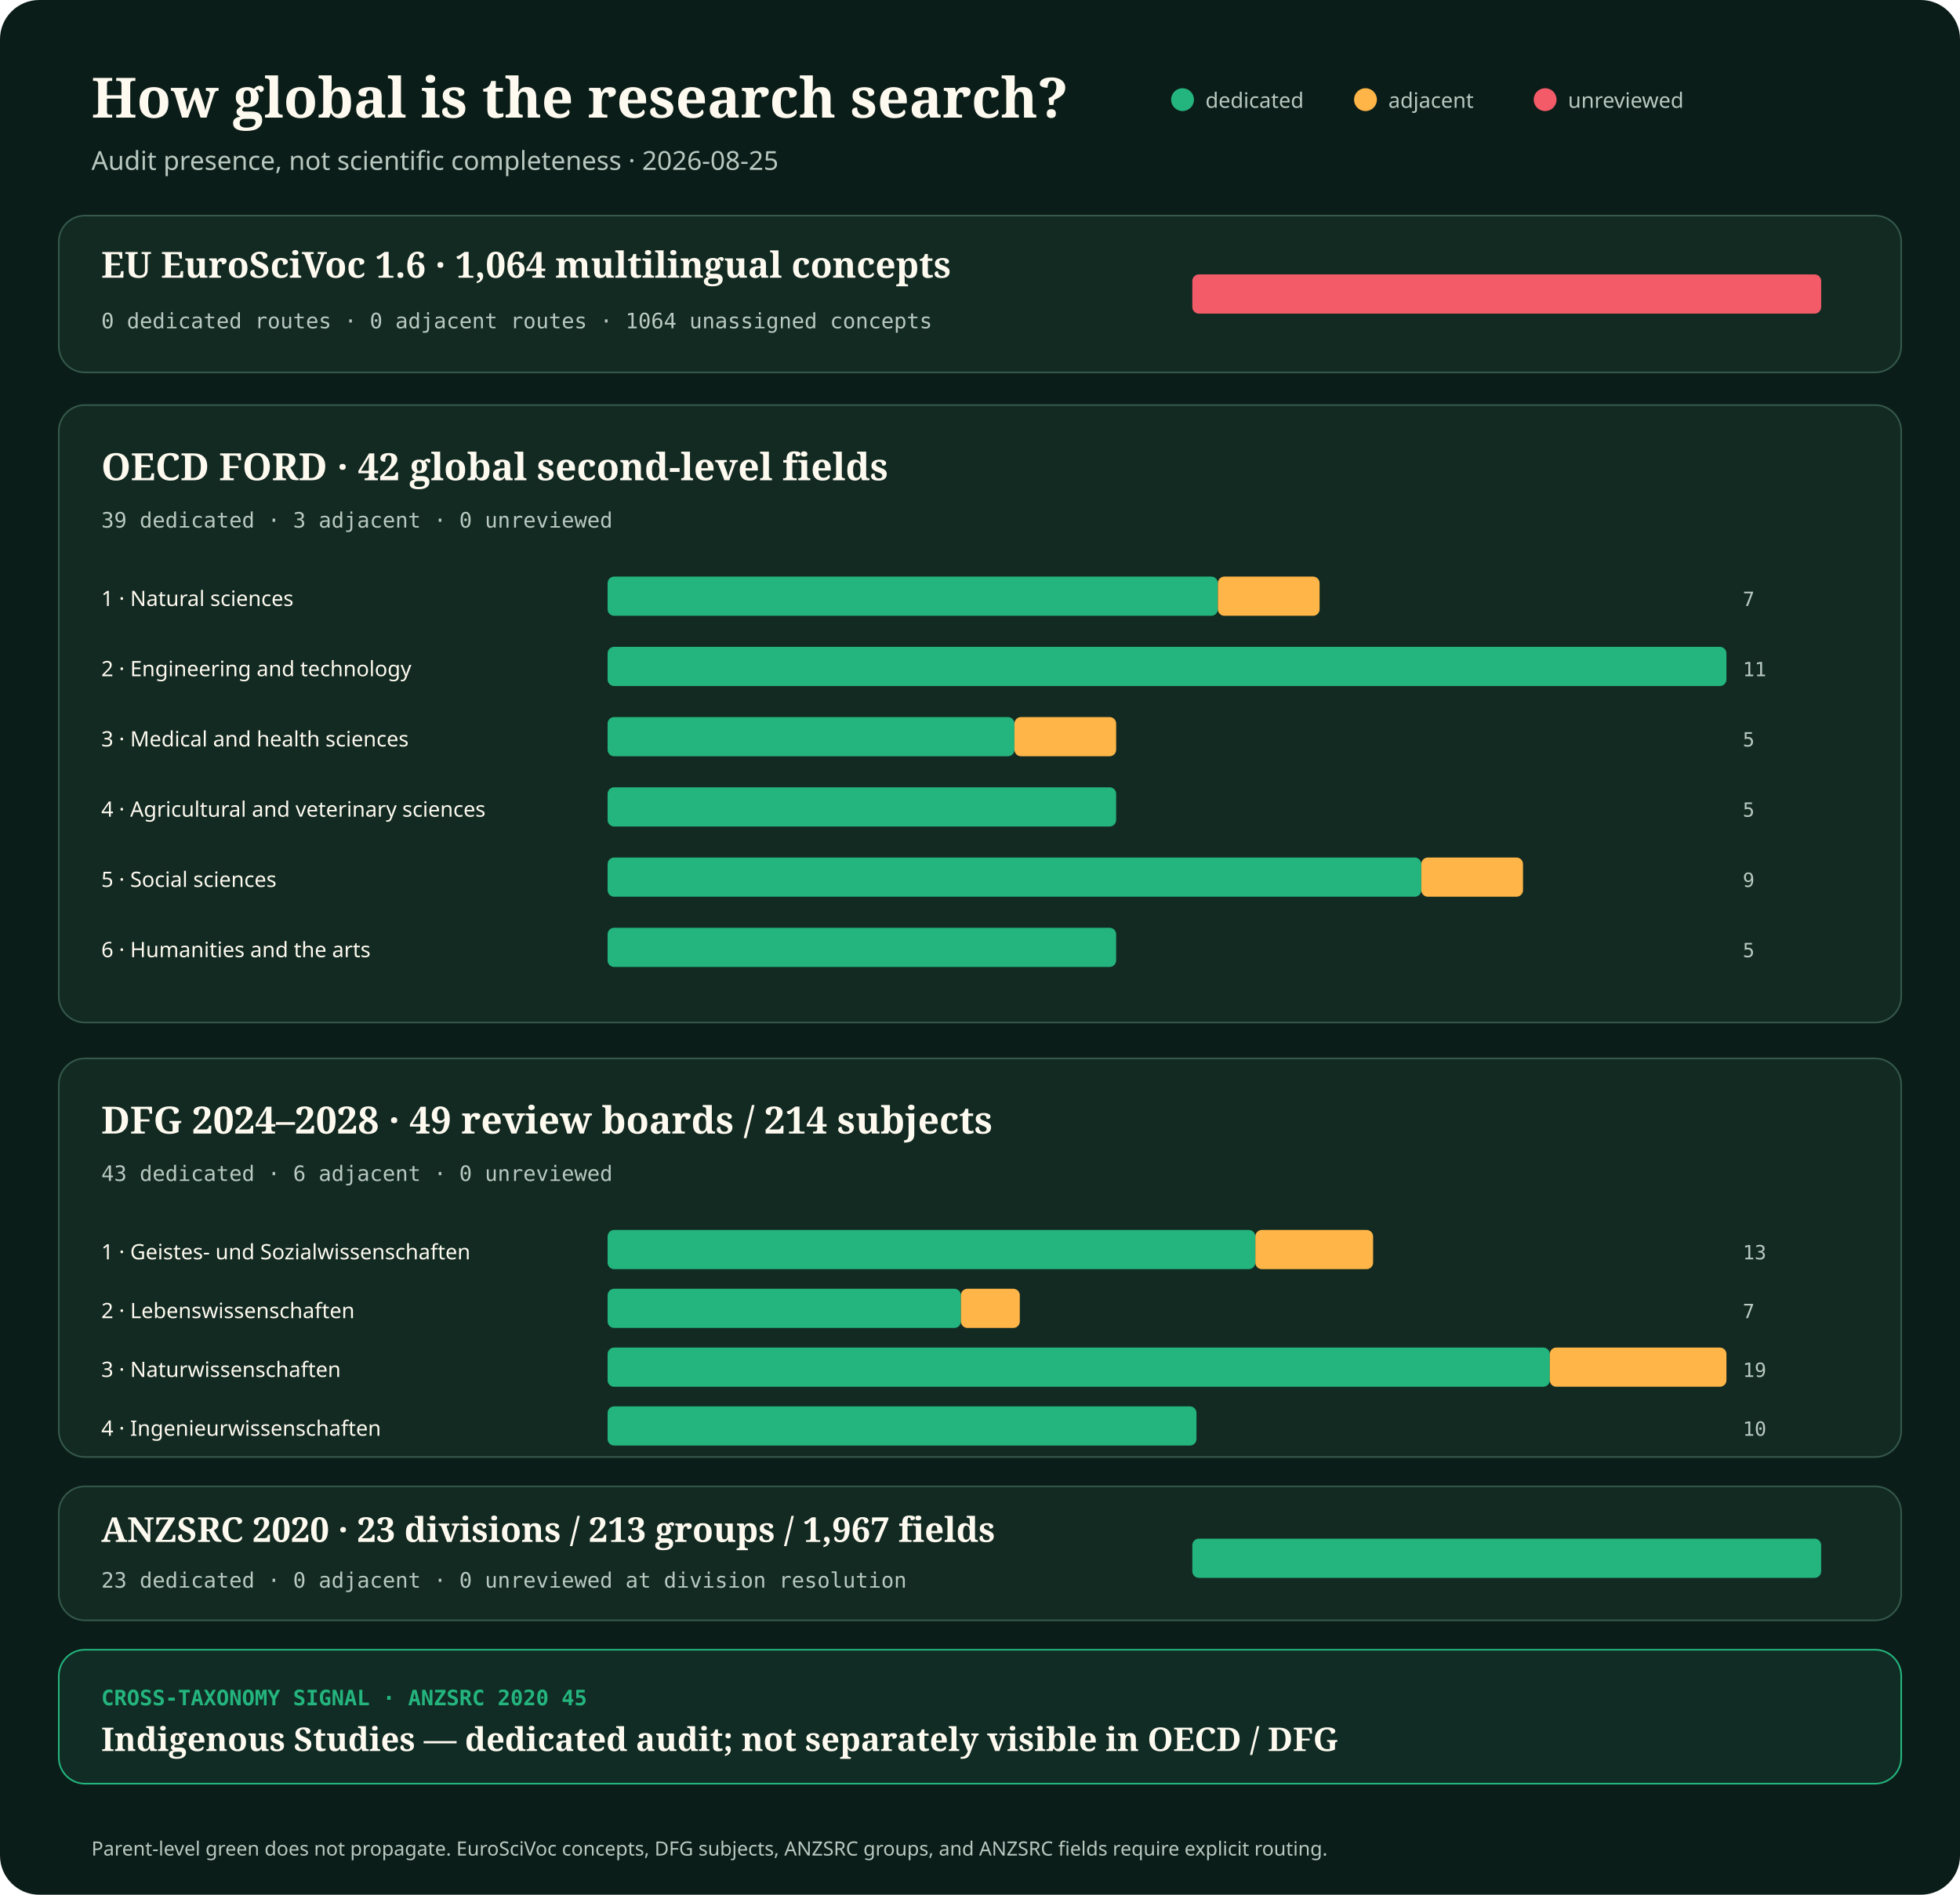
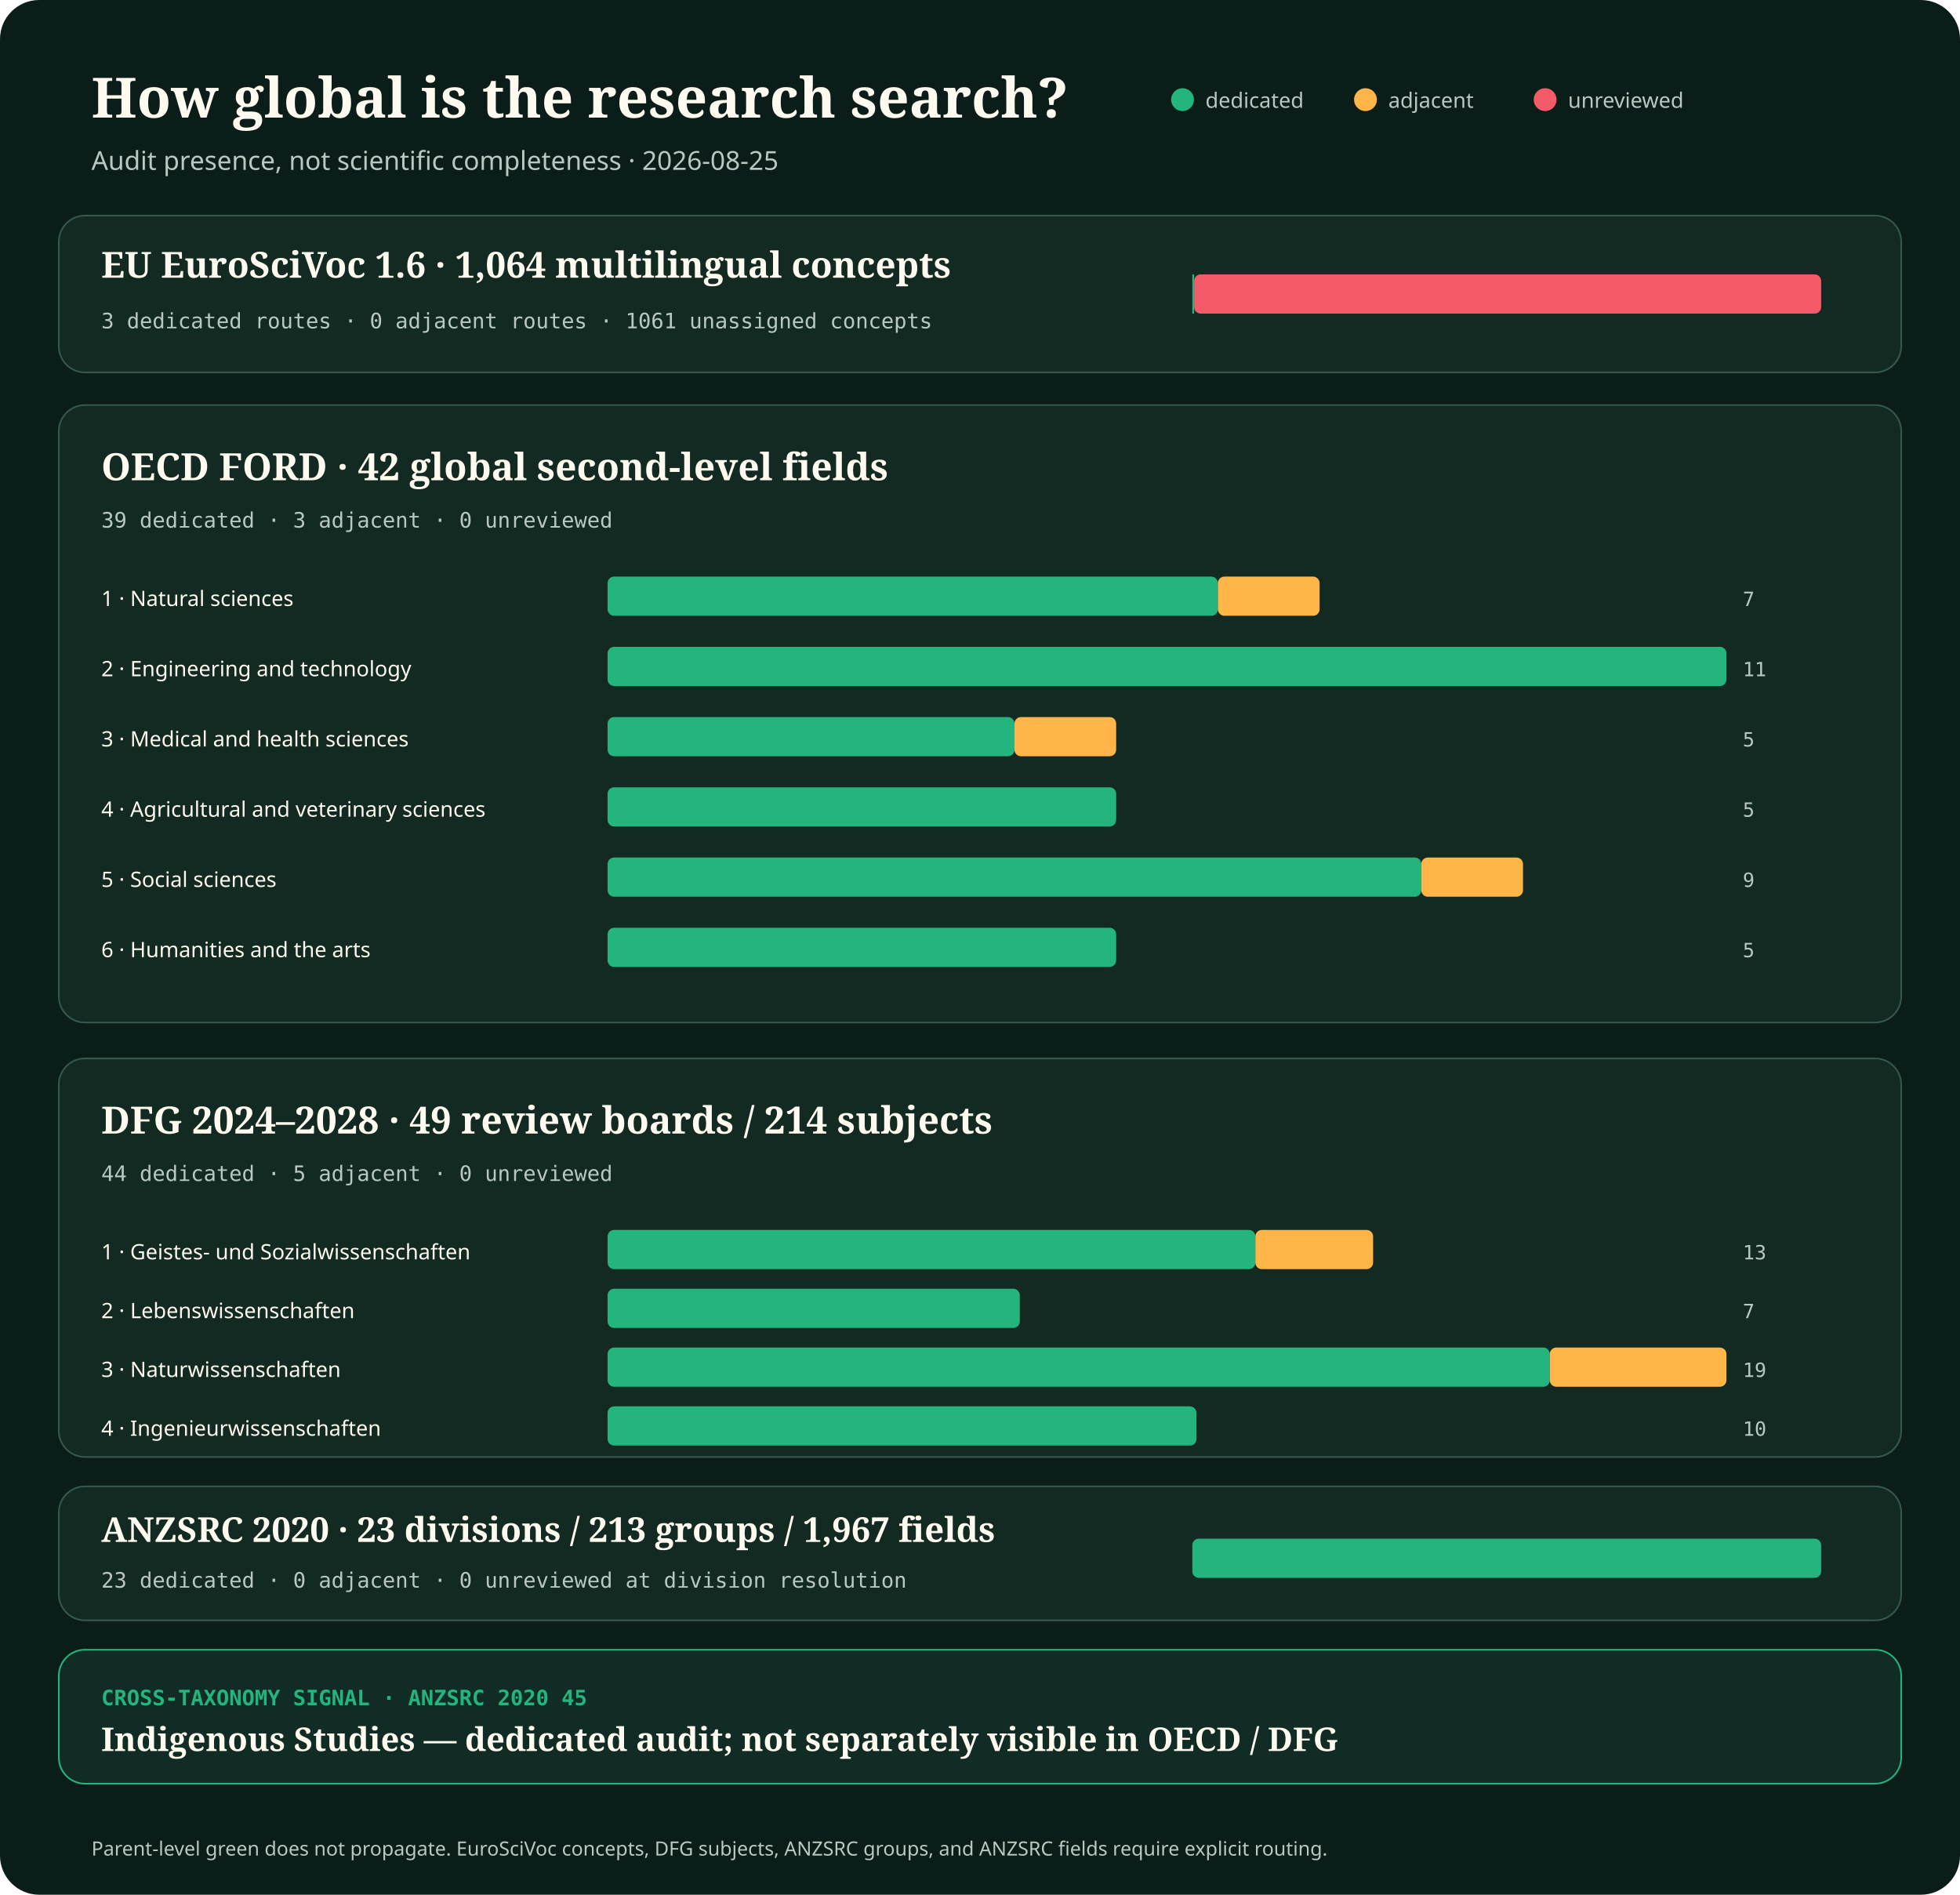
<svg xmlns="http://www.w3.org/2000/svg" width="1200" height="1160" viewBox="0 0 1200 1160" role="img" aria-labelledby="title description">
  <rect width="1200" height="1160" rx="24" fill="#0b1d18" />
  <text x="56" y="72" fill="#fffaf0" font-family="Georgia, serif" font-size="34" font-weight="700">How global is the research search?</text>
  <text x="56" y="104" fill="#b9c9c1" font-family="Segoe UI, sans-serif" font-size="16">Audit presence, not scientific completeness · 2026-08-25</text>
  <g transform="translate(724 61)">
    <circle cx="0" cy="0" r="7" fill="#24b47e" />
    <text x="14" y="5" fill="#b9c9c1" font-family="Segoe UI, sans-serif" font-size="13">dedicated</text>
    <circle cx="112" cy="0" r="7" fill="#ffb547" />
    <text x="126" y="5" fill="#b9c9c1" font-family="Segoe UI, sans-serif" font-size="13">adjacent</text>
    <circle cx="222" cy="0" r="7" fill="#f45b69" />
    <text x="236" y="5" fill="#b9c9c1" font-family="Segoe UI, sans-serif" font-size="13">unreviewed</text>
  </g>
  <rect x="36" y="132" width="1128" height="96" rx="16" fill="#122a22" stroke="#35584b" />
  <text x="62" y="170" fill="#fffaf0" font-family="Georgia, serif" font-size="22" font-weight="700">EU EuroSciVoc 1.6 · 1,064 multilingual concepts</text>
-   <text x="62" y="201" fill="#b9c9c1" font-family="Cascadia Mono, monospace" font-size="13">0 dedicated routes · 0 adjacent routes · 1064 unassigned concepts</text>
-   <rect x="730" y="168" width="0" height="24" rx="0" fill="#24b47e" />
-   <rect x="730" y="168" width="0" height="24" rx="0" fill="#ffb547" />
-   <rect x="730" y="168" width="385" height="24" rx="4" fill="#f45b69" />
+   <text x="62" y="201" fill="#b9c9c1" font-family="Cascadia Mono, monospace" font-size="13">3 dedicated routes · 0 adjacent routes · 1061 unassigned concepts</text>
+   <rect x="730" y="168" width="1.086" height="24" rx="0" fill="#24b47e" />
+   <rect x="731.086" y="168" width="0" height="24" rx="0" fill="#ffb547" />
+   <rect x="731.086" y="168" width="383.914" height="24" rx="4" fill="#f45b69" />
  <rect x="36" y="248" width="1128" height="378" rx="16" fill="#122a22" stroke="#35584b" />
  <text x="62" y="294" fill="#fffaf0" font-family="Georgia, serif" font-size="23" font-weight="700">OECD FORD · 42 global second-level fields</text>
  <text x="62" y="323" fill="#b9c9c1" font-family="Cascadia Mono, monospace" font-size="13">39 dedicated · 3 adjacent · 0 unreviewed</text>
  <text x="62" y="371" fill="#fffaf0" font-family="Segoe UI, sans-serif" font-size="13">1 · Natural sciences</text>
  <rect x="372" y="353" width="373.636" height="24" rx="4" fill="#24b47e" />
  <rect x="745.636" y="353" width="62.273" height="24" rx="4" fill="#ffb547" />
  <rect x="807.909" y="353" width="0" height="24" rx="0" fill="#f45b69" />
  <text x="1067" y="371" fill="#b9c9c1" font-family="Cascadia Mono, monospace" font-size="12">7</text>
  <text x="62" y="414" fill="#fffaf0" font-family="Segoe UI, sans-serif" font-size="13">2 · Engineering and technology</text>
  <rect x="372" y="396" width="685" height="24" rx="4" fill="#24b47e" />
  <rect x="1057" y="396" width="0" height="24" rx="0" fill="#ffb547" />
  <rect x="1057" y="396" width="0" height="24" rx="0" fill="#f45b69" />
  <text x="1067" y="414" fill="#b9c9c1" font-family="Cascadia Mono, monospace" font-size="12">11</text>
  <text x="62" y="457" fill="#fffaf0" font-family="Segoe UI, sans-serif" font-size="13">3 · Medical and health sciences</text>
  <rect x="372" y="439" width="249.091" height="24" rx="4" fill="#24b47e" />
  <rect x="621.091" y="439" width="62.273" height="24" rx="4" fill="#ffb547" />
  <rect x="683.364" y="439" width="0" height="24" rx="0" fill="#f45b69" />
  <text x="1067" y="457" fill="#b9c9c1" font-family="Cascadia Mono, monospace" font-size="12">5</text>
  <text x="62" y="500" fill="#fffaf0" font-family="Segoe UI, sans-serif" font-size="13">4 · Agricultural and veterinary sciences</text>
  <rect x="372" y="482" width="311.364" height="24" rx="4" fill="#24b47e" />
  <rect x="683.364" y="482" width="0" height="24" rx="0" fill="#ffb547" />
  <rect x="683.364" y="482" width="0" height="24" rx="0" fill="#f45b69" />
  <text x="1067" y="500" fill="#b9c9c1" font-family="Cascadia Mono, monospace" font-size="12">5</text>
  <text x="62" y="543" fill="#fffaf0" font-family="Segoe UI, sans-serif" font-size="13">5 · Social sciences</text>
  <rect x="372" y="525" width="498.182" height="24" rx="4" fill="#24b47e" />
  <rect x="870.182" y="525" width="62.273" height="24" rx="4" fill="#ffb547" />
  <rect x="932.455" y="525" width="0" height="24" rx="0" fill="#f45b69" />
  <text x="1067" y="543" fill="#b9c9c1" font-family="Cascadia Mono, monospace" font-size="12">9</text>
  <text x="62" y="586" fill="#fffaf0" font-family="Segoe UI, sans-serif" font-size="13">6 · Humanities and the arts</text>
  <rect x="372" y="568" width="311.364" height="24" rx="4" fill="#24b47e" />
  <rect x="683.364" y="568" width="0" height="24" rx="0" fill="#ffb547" />
  <rect x="683.364" y="568" width="0" height="24" rx="0" fill="#f45b69" />
  <text x="1067" y="586" fill="#b9c9c1" font-family="Cascadia Mono, monospace" font-size="12">5</text>
  <rect x="36" y="648" width="1128" height="244" rx="16" fill="#122a22" stroke="#35584b" />
  <text x="62" y="694" fill="#fffaf0" font-family="Georgia, serif" font-size="23" font-weight="700">DFG 2024–2028 · 49 review boards / 214 subjects</text>
-   <text x="62" y="723" fill="#b9c9c1" font-family="Cascadia Mono, monospace" font-size="13">43 dedicated · 6 adjacent · 0 unreviewed</text>
+   <text x="62" y="723" fill="#b9c9c1" font-family="Cascadia Mono, monospace" font-size="13">44 dedicated · 5 adjacent · 0 unreviewed</text>
  <text x="62" y="771" fill="#fffaf0" font-family="Segoe UI, sans-serif" font-size="13">1 · Geistes- und Sozialwissenschaften</text>
  <rect x="372" y="753" width="396.579" height="24" rx="4" fill="#24b47e" />
  <rect x="768.579" y="753" width="72.105" height="24" rx="4" fill="#ffb547" />
  <rect x="840.684" y="753" width="0" height="24" rx="0" fill="#f45b69" />
  <text x="1067" y="771" fill="#b9c9c1" font-family="Cascadia Mono, monospace" font-size="12">13</text>
  <text x="62" y="807" fill="#fffaf0" font-family="Segoe UI, sans-serif" font-size="13">2 · Lebenswissenschaften</text>
-   <rect x="372" y="789" width="216.316" height="24" rx="4" fill="#24b47e" />
-   <rect x="588.316" y="789" width="36.053" height="24" rx="4" fill="#ffb547" />
+   <rect x="372" y="789" width="252.368" height="24" rx="4" fill="#24b47e" />
+   <rect x="624.368" y="789" width="0" height="24" rx="0" fill="#ffb547" />
  <rect x="624.368" y="789" width="0" height="24" rx="0" fill="#f45b69" />
  <text x="1067" y="807" fill="#b9c9c1" font-family="Cascadia Mono, monospace" font-size="12">7</text>
  <text x="62" y="843" fill="#fffaf0" font-family="Segoe UI, sans-serif" font-size="13">3 · Naturwissenschaften</text>
  <rect x="372" y="825" width="576.842" height="24" rx="4" fill="#24b47e" />
  <rect x="948.842" y="825" width="108.158" height="24" rx="4" fill="#ffb547" />
  <rect x="1057" y="825" width="0" height="24" rx="0" fill="#f45b69" />
  <text x="1067" y="843" fill="#b9c9c1" font-family="Cascadia Mono, monospace" font-size="12">19</text>
  <text x="62" y="879" fill="#fffaf0" font-family="Segoe UI, sans-serif" font-size="13">4 · Ingenieurwissenschaften</text>
  <rect x="372" y="861" width="360.526" height="24" rx="4" fill="#24b47e" />
  <rect x="732.526" y="861" width="0" height="24" rx="0" fill="#ffb547" />
  <rect x="732.526" y="861" width="0" height="24" rx="0" fill="#f45b69" />
  <text x="1067" y="879" fill="#b9c9c1" font-family="Cascadia Mono, monospace" font-size="12">10</text>
  <rect x="36" y="910" width="1128" height="82" rx="16" fill="#122a22" stroke="#35584b" />
  <text x="62" y="944" fill="#fffaf0" font-family="Georgia, serif" font-size="21" font-weight="700">ANZSRC 2020 · 23 divisions / 213 groups / 1,967 fields</text>
  <text x="62" y="972" fill="#b9c9c1" font-family="Cascadia Mono, monospace" font-size="13">23 dedicated · 0 adjacent · 0 unreviewed at division resolution</text>
  <rect x="730" y="942" width="385" height="24" rx="4" fill="#24b47e" />
  <rect x="1115" y="942" width="0" height="24" rx="0" fill="#ffb547" />
  <rect x="1115" y="942" width="0" height="24" rx="0" fill="#f45b69" />
  <rect x="36" y="1010" width="1128" height="82" rx="16" fill="#102c24" stroke="#24b47e" />
  <text x="62" y="1044" fill="#24b47e" font-family="Cascadia Mono, monospace" font-size="13" font-weight="700">CROSS-TAXONOMY SIGNAL · ANZSRC 2020 45</text>
  <text x="62" y="1072" fill="#fffaf0" font-family="Georgia, serif" font-size="20" font-weight="700">Indigenous Studies — dedicated audit; not separately visible in OECD / DFG</text>
  <text x="56" y="1136" fill="#b9c9c1" font-family="Segoe UI, sans-serif" font-size="12">Parent-level green does not propagate. EuroSciVoc concepts, DFG subjects, ANZSRC groups, and ANZSRC fields require explicit routing.</text>
</svg>
